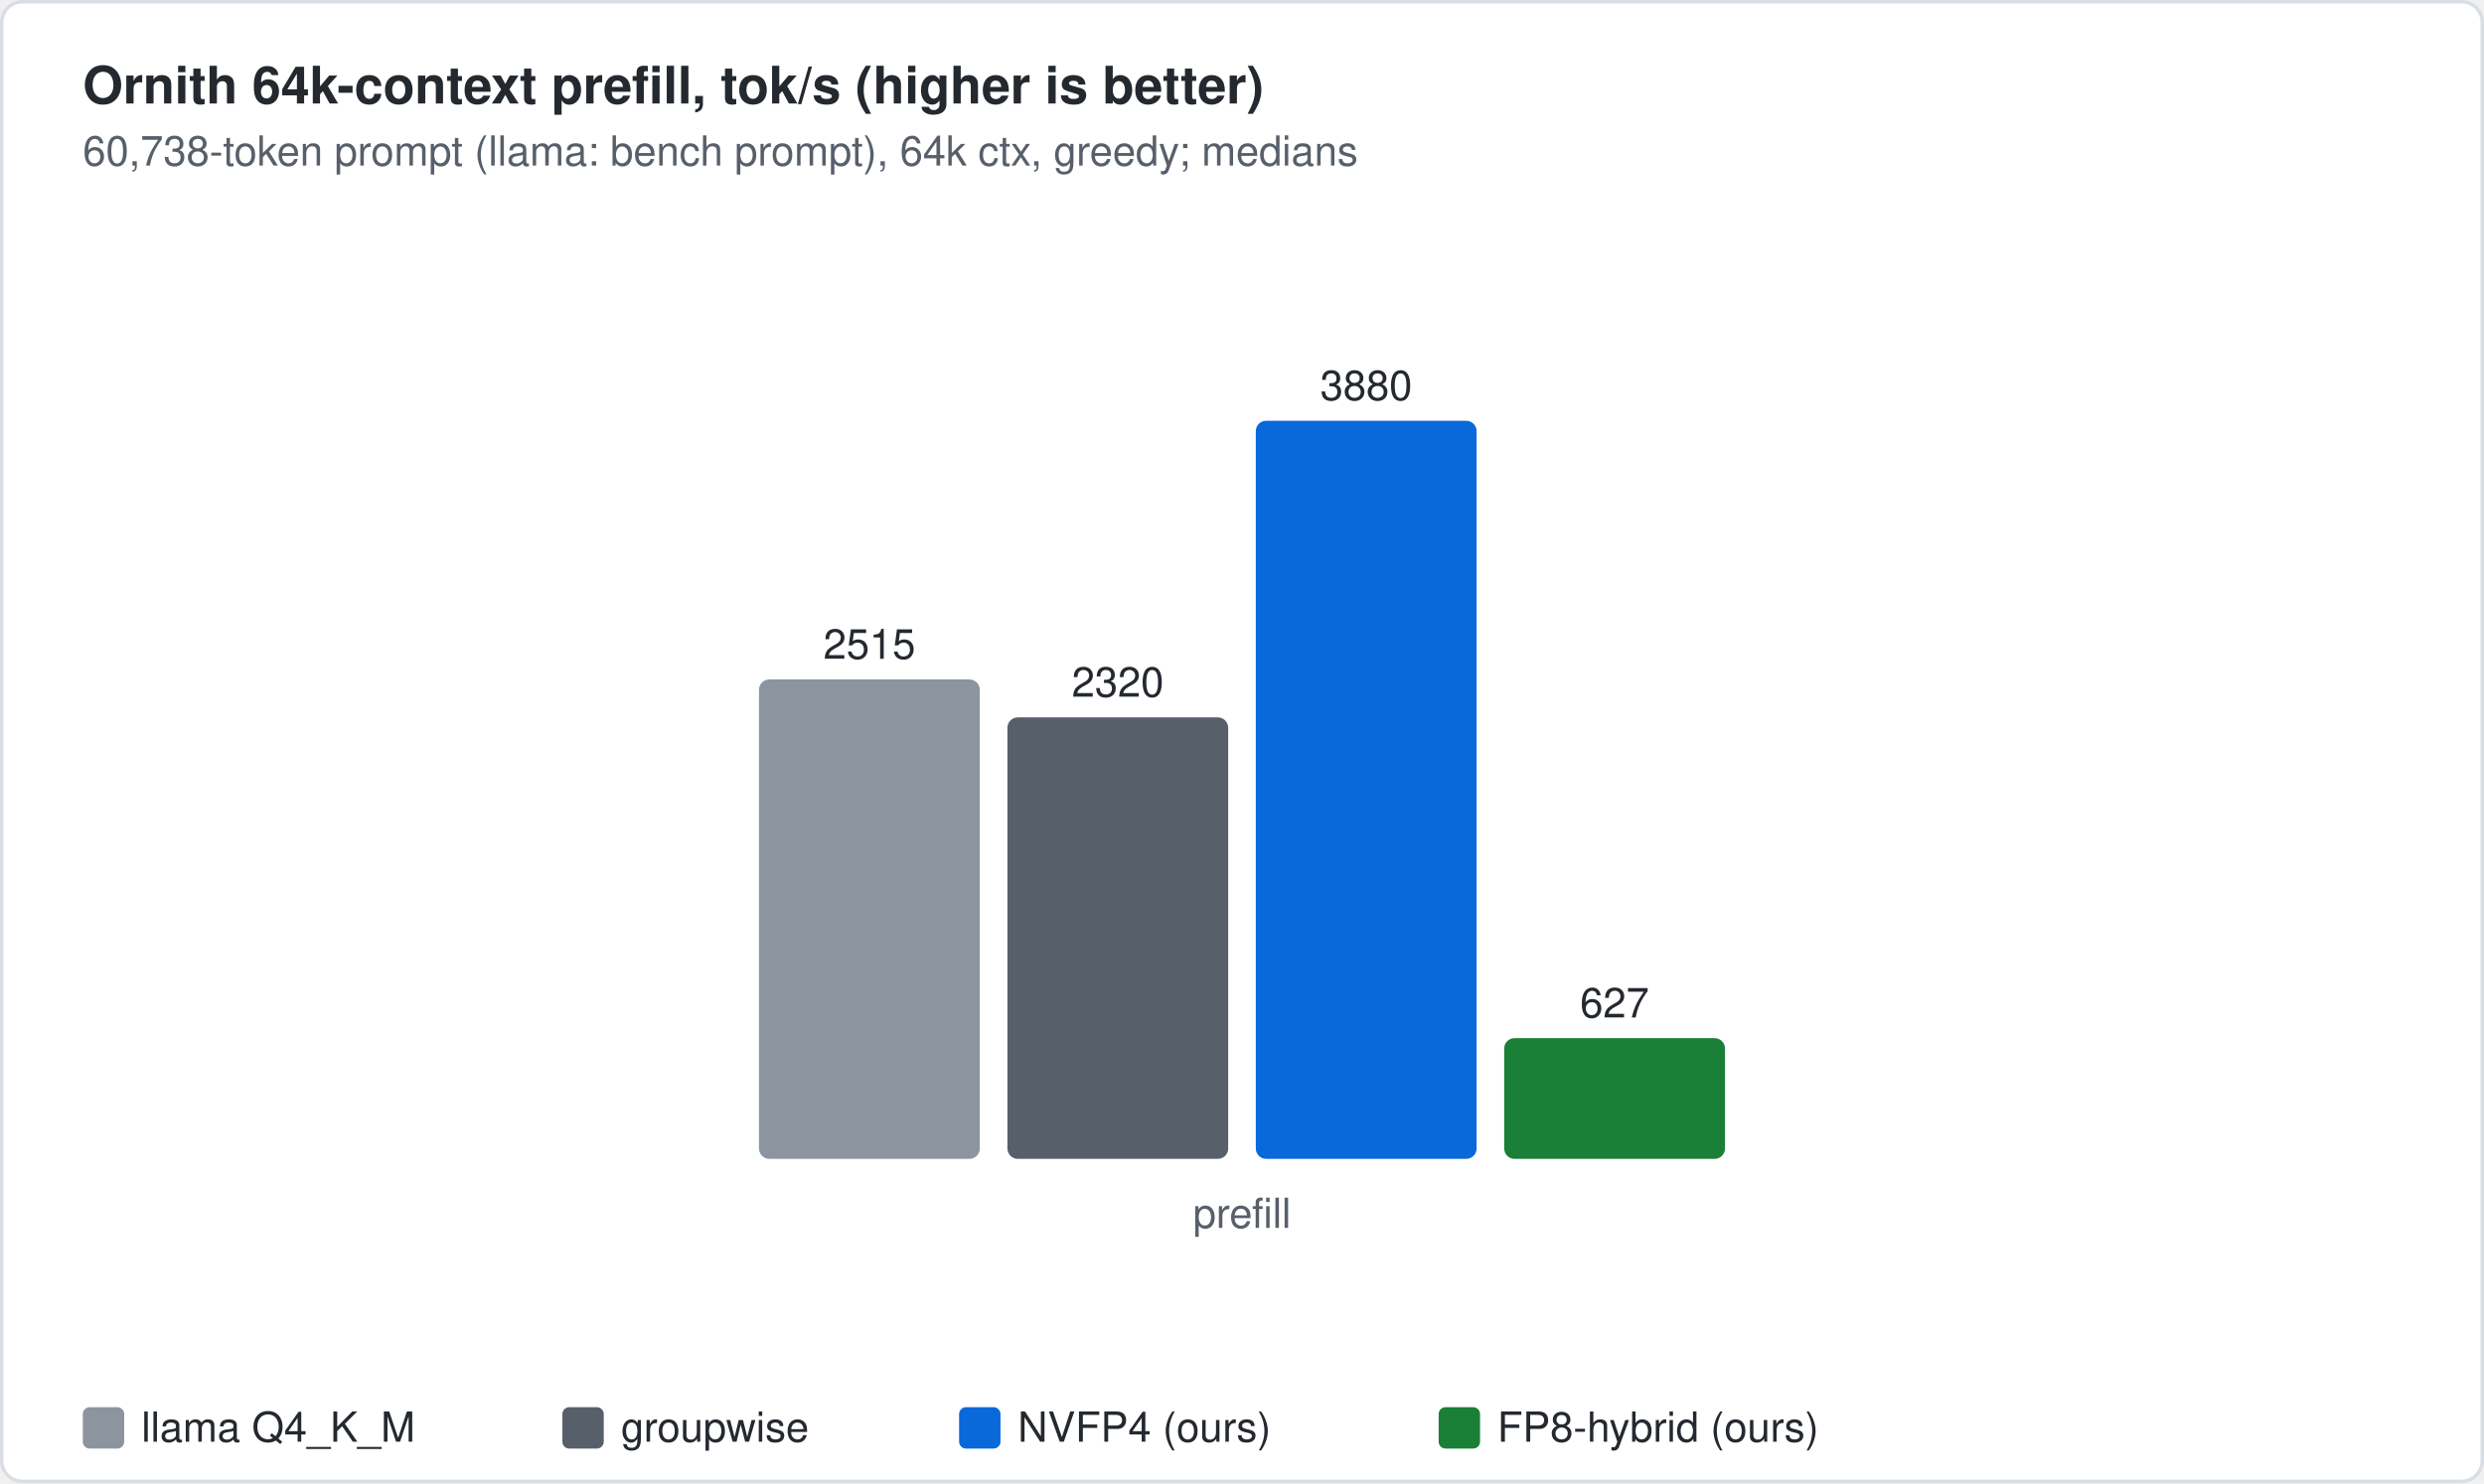
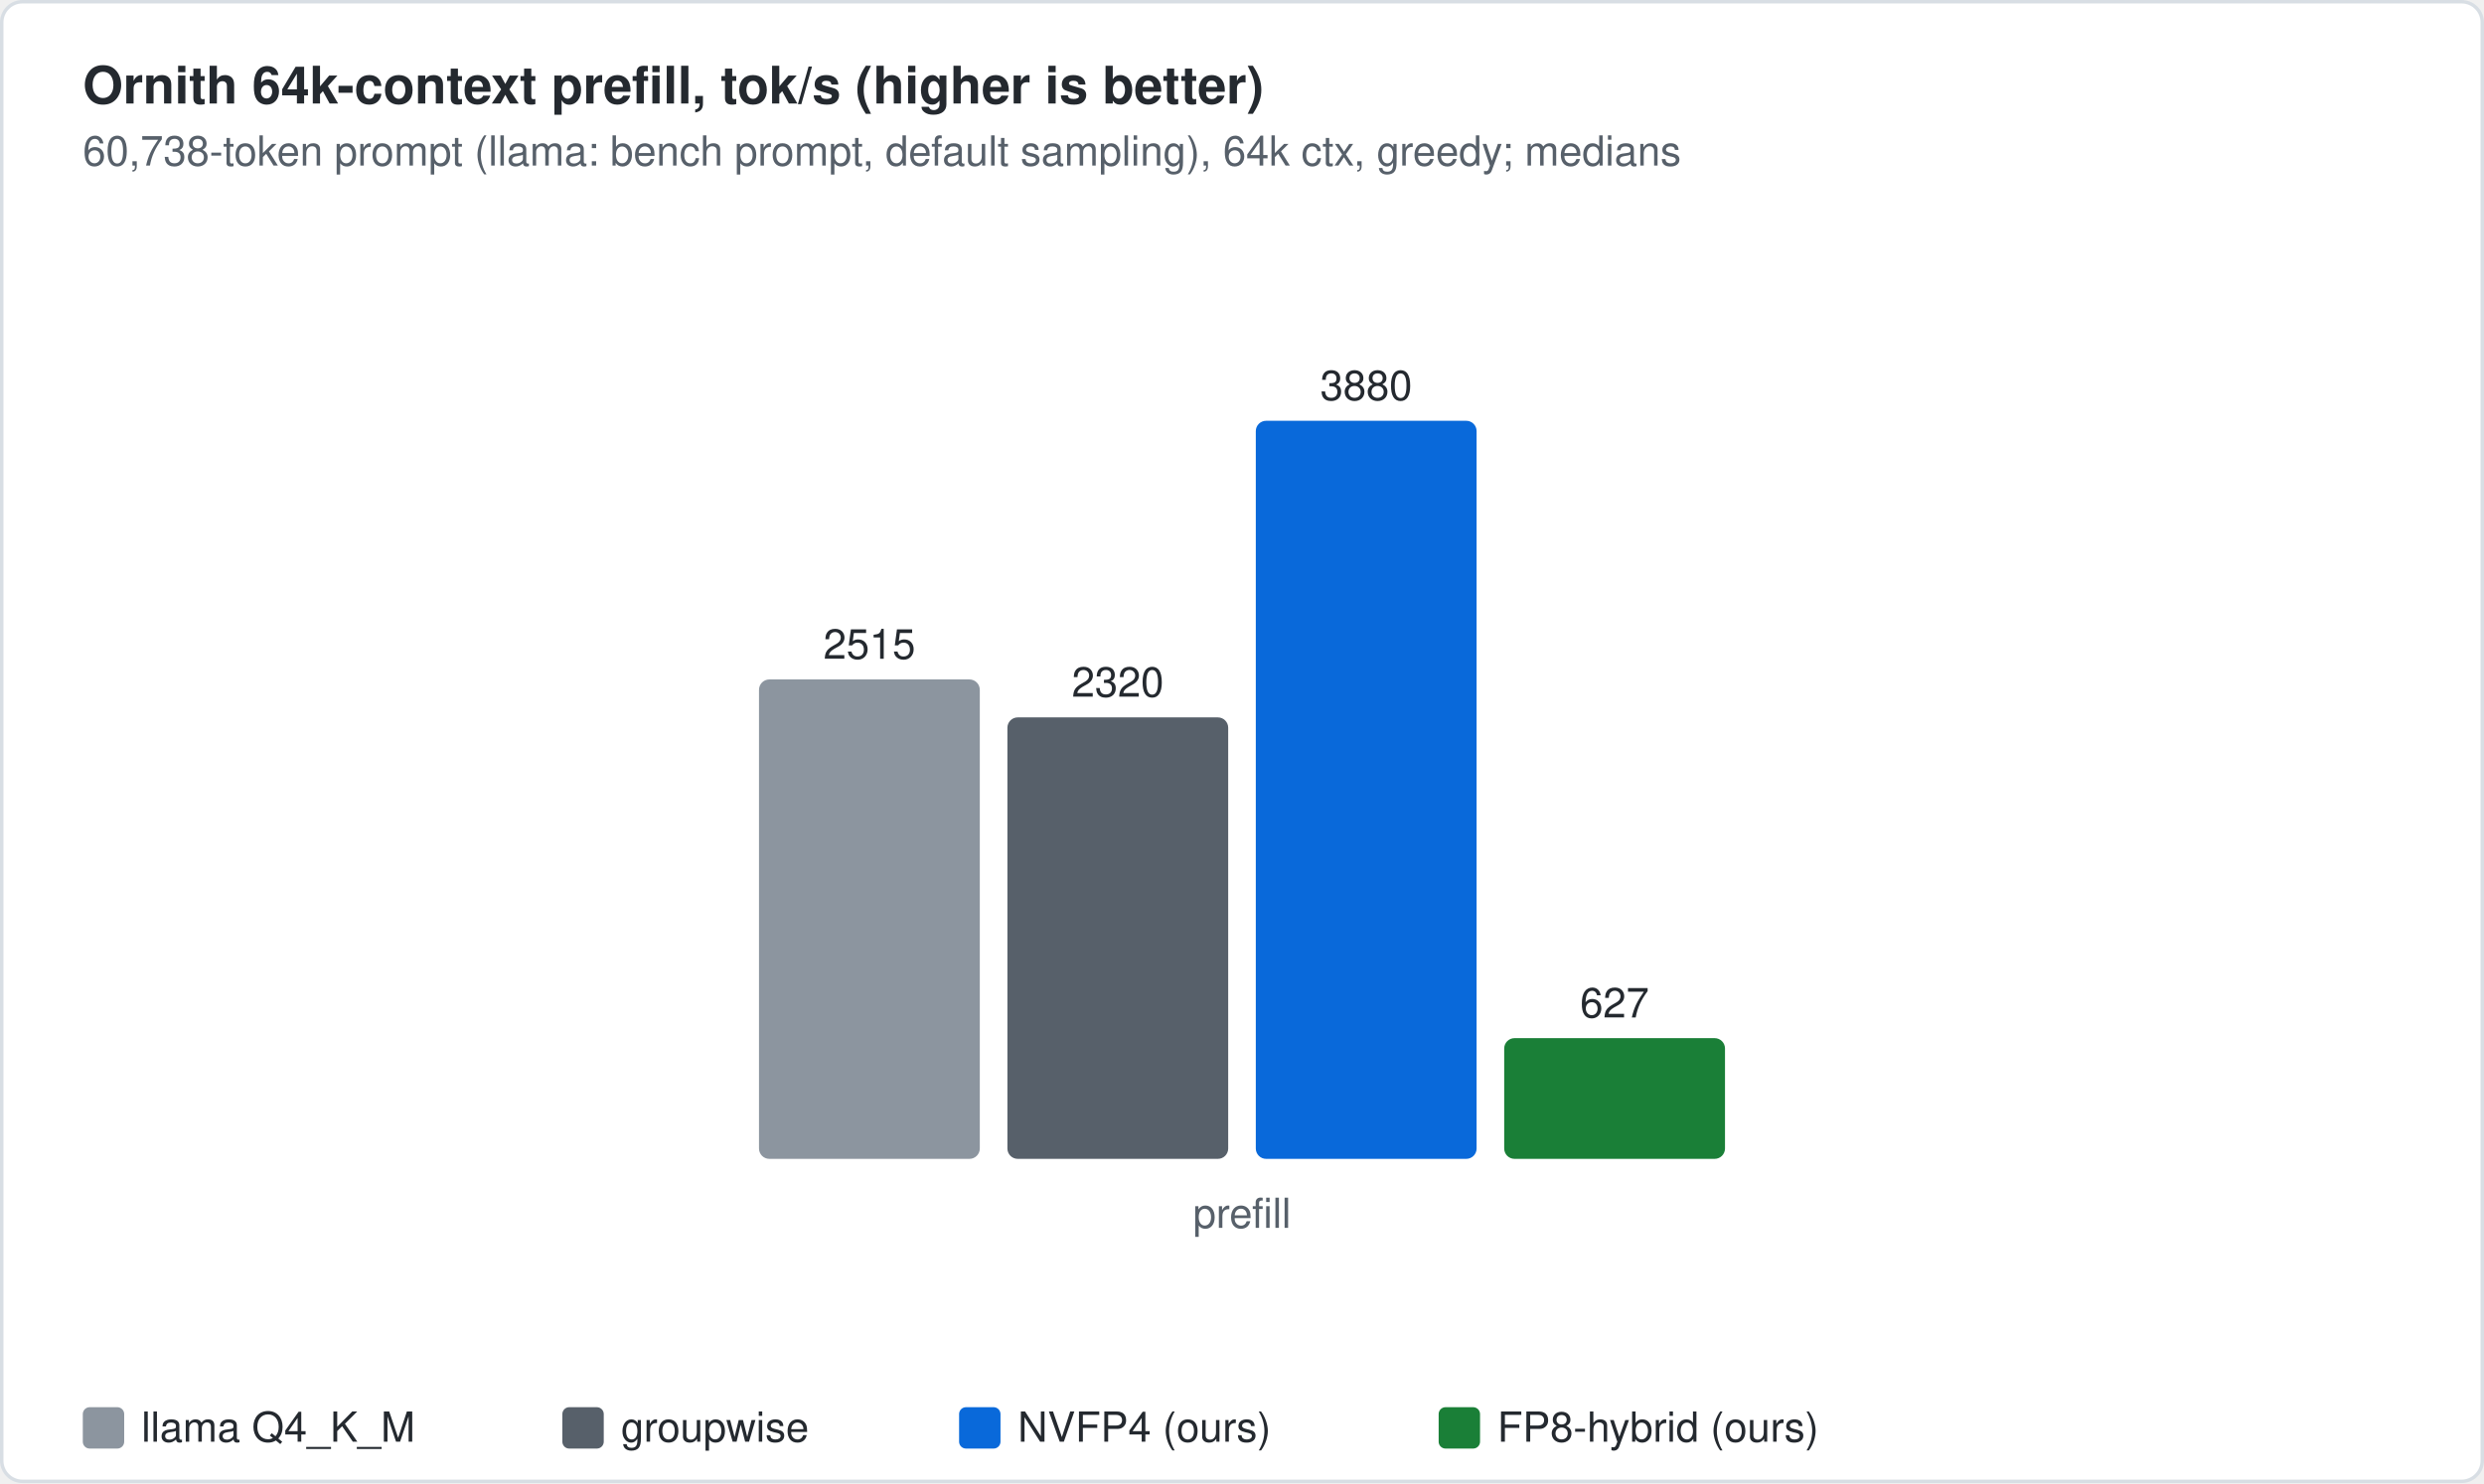
<svg xmlns="http://www.w3.org/2000/svg" width="720" height="430" viewBox="0 0 720 430" role="img" aria-label="Ornith 64k-context prefill, tok/s (higher is better)">
  <rect x="0.5" y="0.5" width="719" height="429" rx="6" fill="#ffffff" stroke="#d8dee4" />
  <text x="24" y="30" font-size="15" font-weight="600" fill="#24292f" font-family="-apple-system,BlinkMacSystemFont,'Segoe UI',Helvetica,Arial,sans-serif">Ornith 64k-context prefill, tok/s (higher is better)</text>
-   <text x="24" y="48" font-size="12" fill="#57606a" font-family="-apple-system,BlinkMacSystemFont,'Segoe UI',Helvetica,Arial,sans-serif">60,738-token prompt (llama: bench prompt), 64k ctx, greedy; medians</text>
+   <text x="24" y="48" font-size="12" fill="#57606a" font-family="-apple-system,BlinkMacSystemFont,'Segoe UI',Helvetica,Arial,sans-serif">60,738-token prompt (llama: bench prompt, default sampling), 64k ctx, greedy; medians</text>
  <rect x="220" y="197" width="64" height="139" rx="3" fill="#8c959f" />
  <text x="252" y="191" font-size="12" text-anchor="middle" fill="#24292f" font-family="-apple-system,BlinkMacSystemFont,'Segoe UI',Helvetica,Arial,sans-serif">2515</text>
  <rect x="292" y="208" width="64" height="128" rx="3" fill="#57606a" />
  <text x="324" y="202" font-size="12" text-anchor="middle" fill="#24292f" font-family="-apple-system,BlinkMacSystemFont,'Segoe UI',Helvetica,Arial,sans-serif">2320</text>
  <rect x="364" y="122" width="64" height="214" rx="3" fill="#0969da" />
  <text x="396" y="116" font-size="12" text-anchor="middle" fill="#24292f" font-family="-apple-system,BlinkMacSystemFont,'Segoe UI',Helvetica,Arial,sans-serif">3880</text>
  <rect x="436" y="301" width="64" height="35" rx="3" fill="#1a7f37" />
  <text x="468" y="295" font-size="12" text-anchor="middle" fill="#24292f" font-family="-apple-system,BlinkMacSystemFont,'Segoe UI',Helvetica,Arial,sans-serif">627</text>
  <text x="360" y="356" font-size="12" text-anchor="middle" fill="#57606a" font-family="-apple-system,BlinkMacSystemFont,'Segoe UI',Helvetica,Arial,sans-serif">prefill</text>
  <rect x="24" y="408" width="12" height="12" rx="2" fill="#8c959f" />
  <text x="41" y="418" font-size="12" fill="#24292f" font-family="-apple-system,BlinkMacSystemFont,'Segoe UI',Helvetica,Arial,sans-serif">llama Q4_K_M</text>
  <rect x="163" y="408" width="12" height="12" rx="2" fill="#57606a" />
  <text x="180" y="418" font-size="12" fill="#24292f" font-family="-apple-system,BlinkMacSystemFont,'Segoe UI',Helvetica,Arial,sans-serif">groupwise</text>
  <rect x="278" y="408" width="12" height="12" rx="2" fill="#0969da" />
  <text x="295" y="418" font-size="12" fill="#24292f" font-family="-apple-system,BlinkMacSystemFont,'Segoe UI',Helvetica,Arial,sans-serif">NVFP4 (ours)</text>
  <rect x="417" y="408" width="12" height="12" rx="2" fill="#1a7f37" />
  <text x="434" y="418" font-size="12" fill="#24292f" font-family="-apple-system,BlinkMacSystemFont,'Segoe UI',Helvetica,Arial,sans-serif">FP8-hybrid (ours)</text>
</svg>
